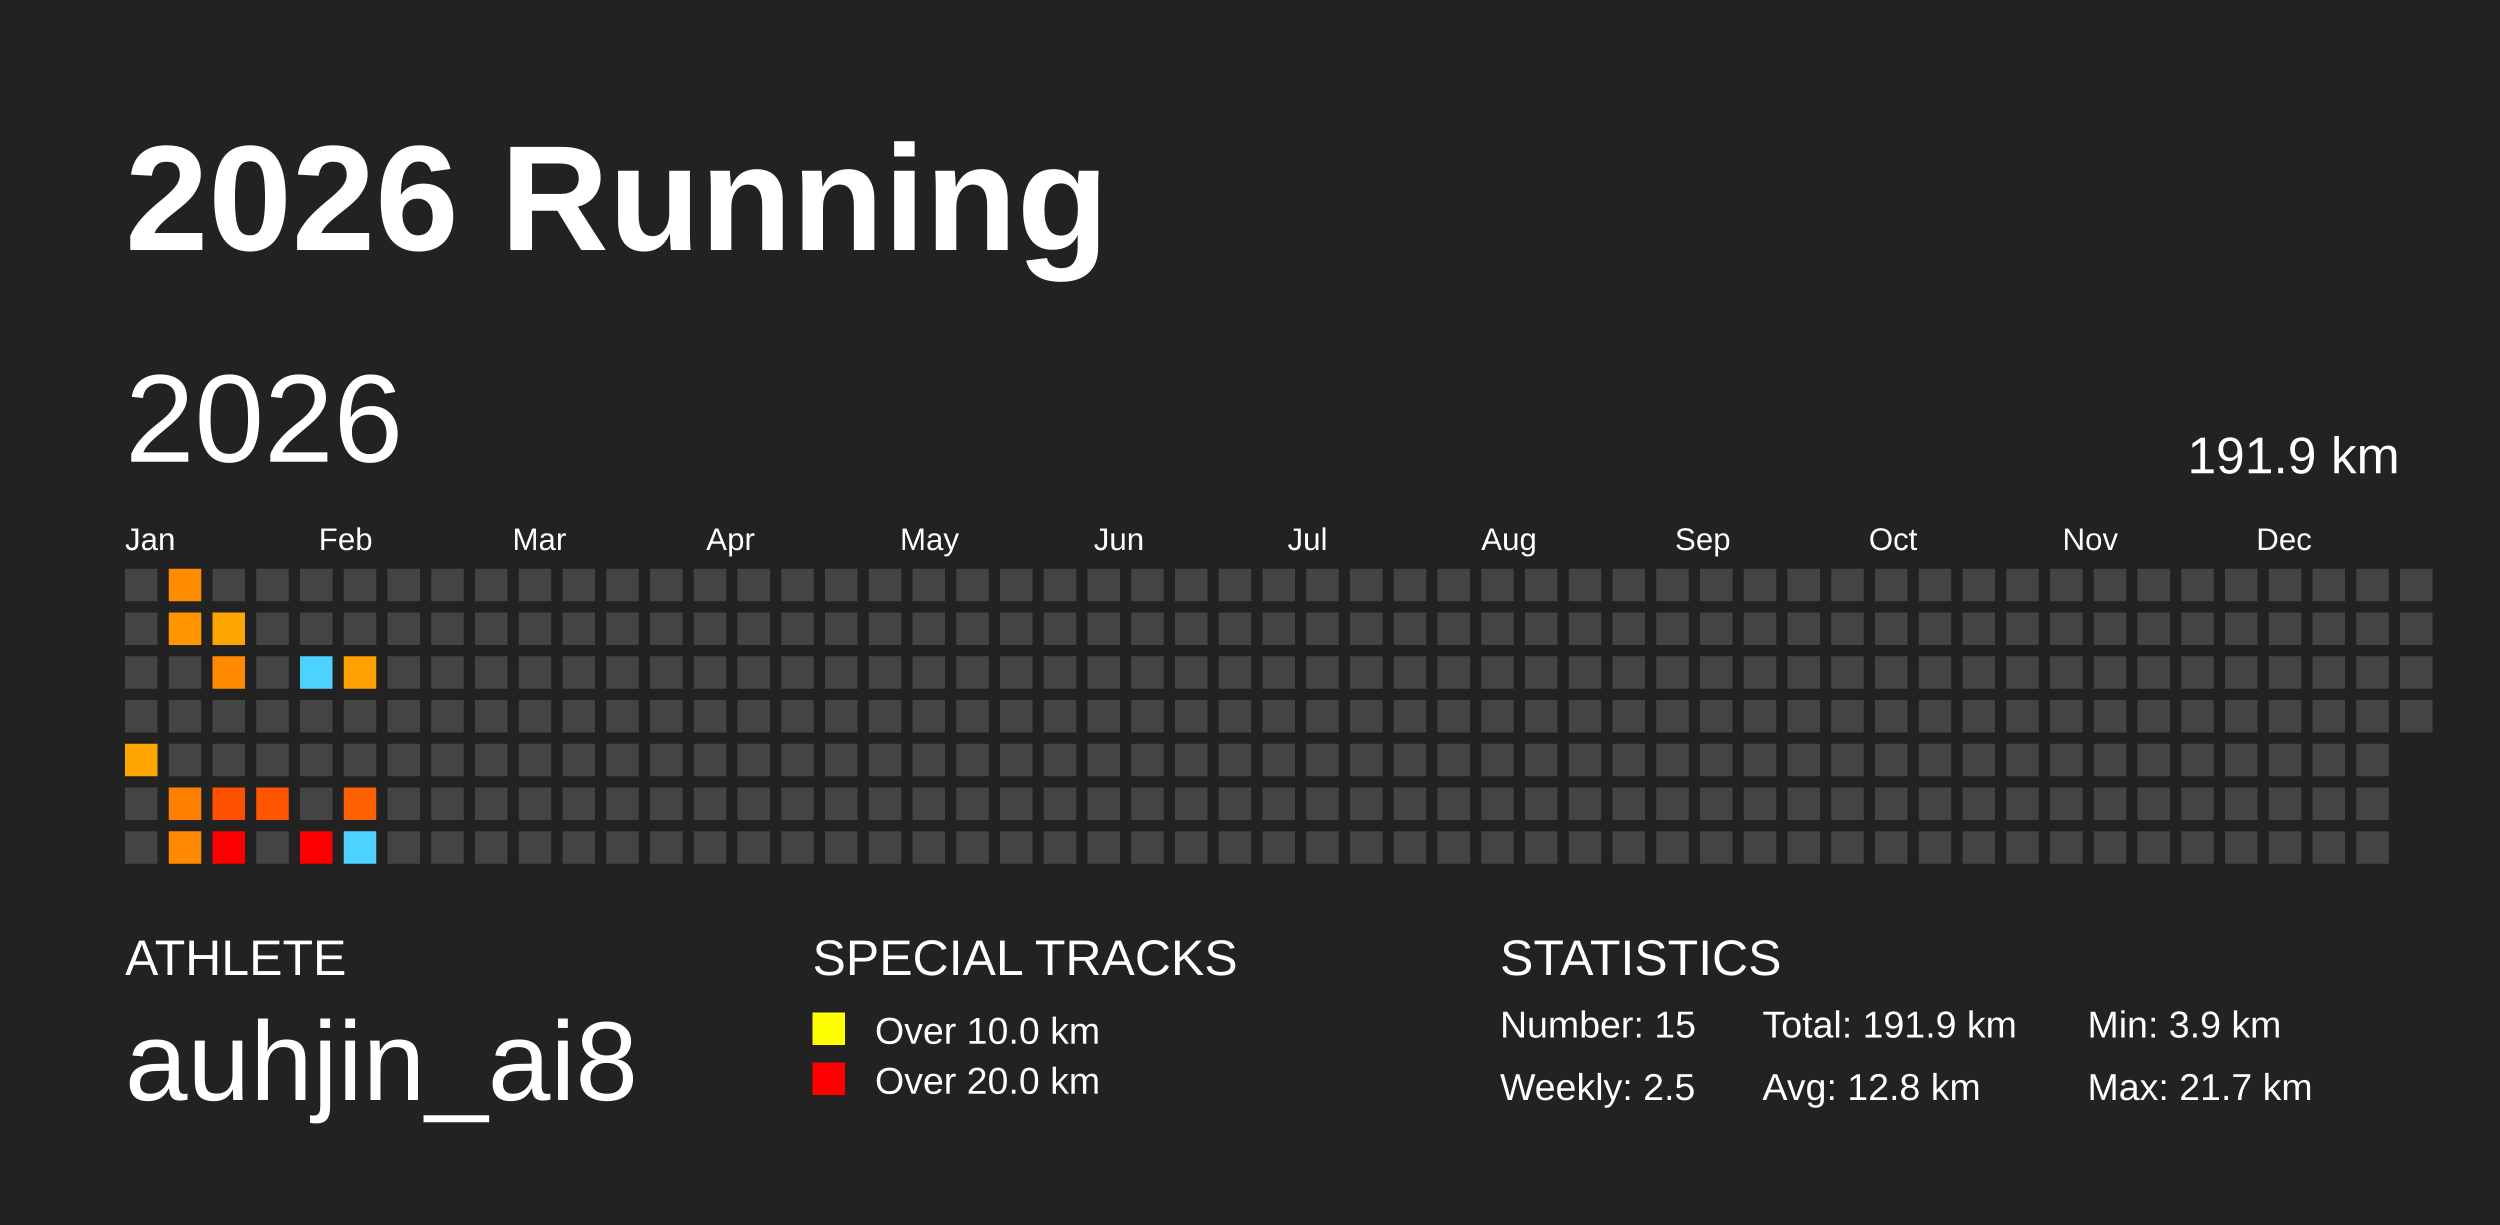
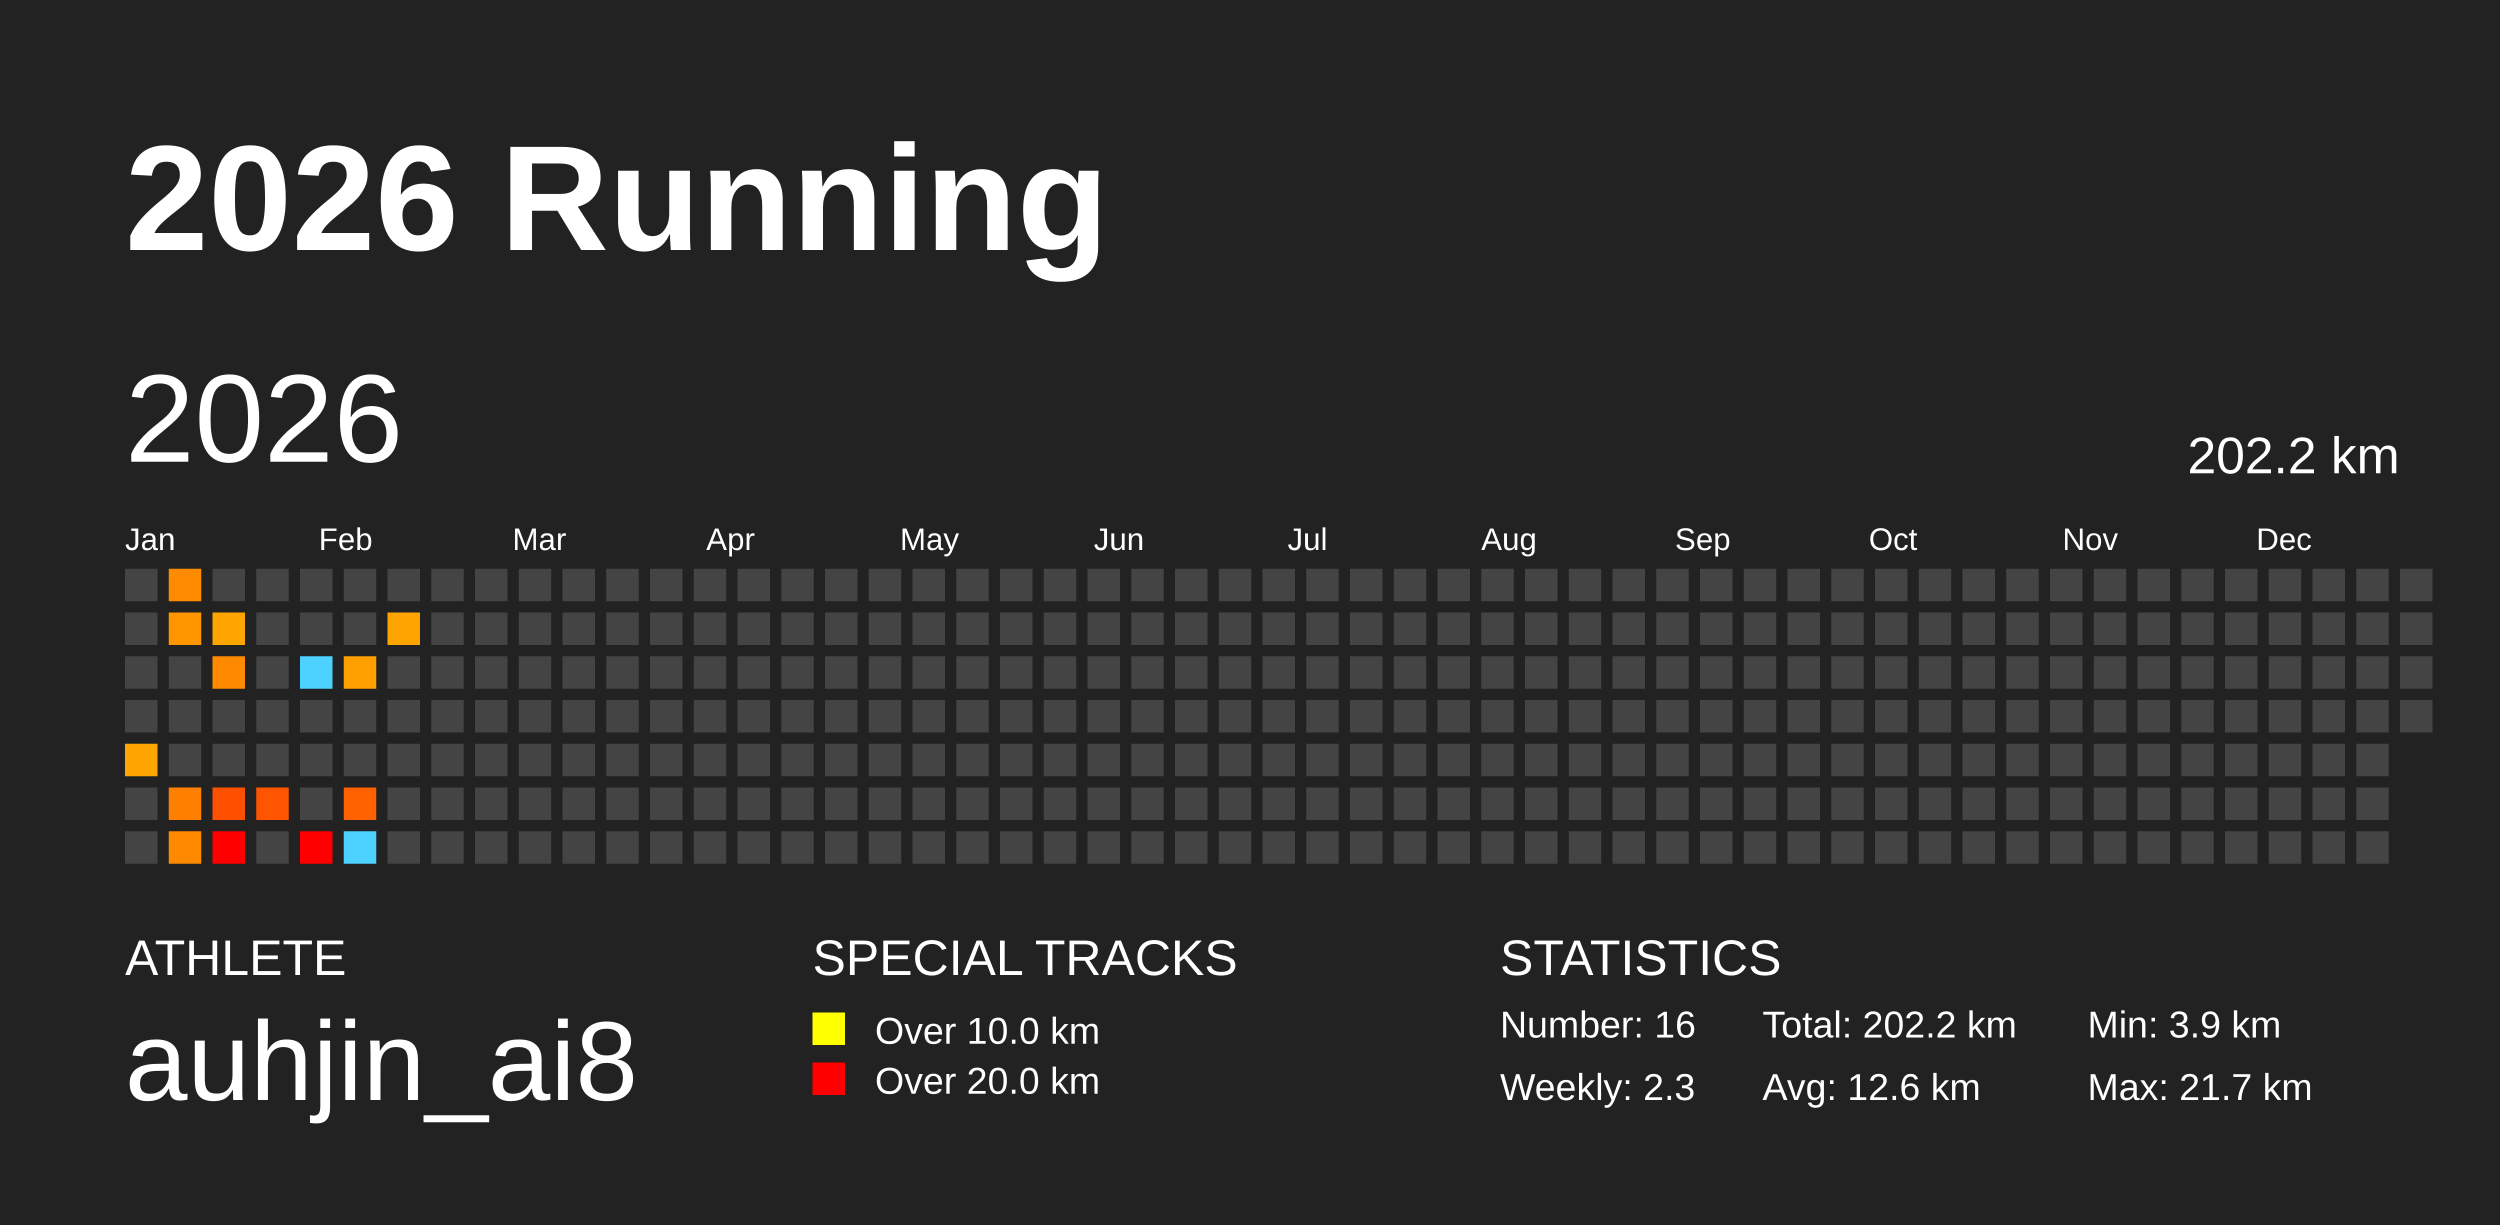
<svg xmlns="http://www.w3.org/2000/svg" baseProfile="full" height="98mm" version="1.1" viewBox="0,0,200,98" width="200mm">
  <defs />
  <rect fill="#222222" height="98" width="200" x="0" y="0" />
  <text fill="#FFFFFF" style="font-size:12px; font-family:Arial; font-weight:bold;" x="10" y="20">2026 Running</text>
  <text fill="#FFFFFF" style="font-size:4px; font-family:Arial" x="10" y="78">ATHLETE</text>
  <text fill="#FFFFFF" style="font-size:9px; font-family:Arial" x="10" y="88">auhjin_ai8</text>
  <text fill="#FFFFFF" style="font-size:4px; font-family:Arial" x="65" y="78">SPECIAL TRACKS</text>
  <rect fill="yellow" height="2.6" width="2.6" x="65" y="81" />
  <text fill="#FFFFFF" style="font-size:3px; font-family:Arial" x="70" y="83.5">Over 10.0 km</text>
  <rect fill="red" height="2.6" width="2.6" x="65" y="85" />
  <text fill="#FFFFFF" style="font-size:3px; font-family:Arial" x="70" y="87.5">Over 20.0 km</text>
  <text fill="#FFFFFF" style="font-size:4px; font-family:Arial" x="120" y="78">STATISTICS</text>
-   <text fill="#FFFFFF" style="font-size:3px; font-family:Arial" x="120" y="83">Number: 15</text>
-   <text fill="#FFFFFF" style="font-size:3px; font-family:Arial" x="120" y="88">Weekly: 2.5</text>
-   <text fill="#FFFFFF" style="font-size:3px; font-family:Arial" x="141" y="83">Total: 191.9 km</text>
-   <text fill="#FFFFFF" style="font-size:3px; font-family:Arial" x="141" y="88">Avg: 12.8 km</text>
+   <text fill="#FFFFFF" style="font-size:3px; font-family:Arial" x="120" y="83">Number: 16</text>
+   <text fill="#FFFFFF" style="font-size:3px; font-family:Arial" x="120" y="88">Weekly: 2.3</text>
+   <text fill="#FFFFFF" style="font-size:3px; font-family:Arial" x="141" y="83">Total: 202.2 km</text>
+   <text fill="#FFFFFF" style="font-size:3px; font-family:Arial" x="141" y="88">Avg: 12.6 km</text>
  <text fill="#FFFFFF" style="font-size:3px; font-family:Arial" x="167" y="83">Min: 3.9 km</text>
  <text fill="#FFFFFF" style="font-size:3px; font-family:Arial" x="167" y="88">Max: 21.7 km</text>
  <text dominant-baseline="hanging" fill="#FFFFFF" style="font-size:10.0px; font-family:Arial;" x="10" y="30">2026</text>
-   <text dominant-baseline="hanging" fill="#FFFFFF" style="font-size:4.125px; font-family:Arial;" x="175" y="35">191.9 km</text>
+   <text dominant-baseline="hanging" fill="#FFFFFF" style="font-size:4.125px; font-family:Arial;" x="175" y="35">202.2 km</text>
  <text fill="#FFFFFF" style="font-size:2.5px; font-family:Arial" x="10.0" y="44">Jan</text>
  <text fill="#FFFFFF" style="font-size:2.5px; font-family:Arial" x="25.5" y="44">Feb</text>
  <text fill="#FFFFFF" style="font-size:2.5px; font-family:Arial" x="41.0" y="44">Mar</text>
  <text fill="#FFFFFF" style="font-size:2.5px; font-family:Arial" x="56.5" y="44">Apr</text>
  <text fill="#FFFFFF" style="font-size:2.5px; font-family:Arial" x="72.0" y="44">May</text>
  <text fill="#FFFFFF" style="font-size:2.5px; font-family:Arial" x="87.5" y="44">Jun</text>
  <text fill="#FFFFFF" style="font-size:2.5px; font-family:Arial" x="103.0" y="44">Jul</text>
  <text fill="#FFFFFF" style="font-size:2.5px; font-family:Arial" x="118.5" y="44">Aug</text>
  <text fill="#FFFFFF" style="font-size:2.5px; font-family:Arial" x="134.0" y="44">Sep</text>
  <text fill="#FFFFFF" style="font-size:2.5px; font-family:Arial" x="149.5" y="44">Oct</text>
  <text fill="#FFFFFF" style="font-size:2.5px; font-family:Arial" x="165.0" y="44">Nov</text>
  <text fill="#FFFFFF" style="font-size:2.5px; font-family:Arial" x="180.5" y="44">Dec</text>
  <rect fill="#444444" height="2.6" width="2.6" x="10.0" y="45.5" />
  <rect fill="#444444" height="2.6" width="2.6" x="10.0" y="49.0" />
  <rect fill="#444444" height="2.6" width="2.6" x="10.0" y="52.5" />
  <rect fill="#444444" height="2.6" width="2.6" x="10.0" y="56.0" />
  <rect fill="#ffa600" height="2.6" width="2.6" x="10.0" y="59.5" />
  <rect fill="#444444" height="2.6" width="2.6" x="10.0" y="63.0" />
  <rect fill="#444444" height="2.6" width="2.6" x="10.0" y="66.5" />
  <rect fill="#ff8b00" height="2.6" width="2.6" x="13.5" y="45.5" />
  <rect fill="#ff9600" height="2.6" width="2.6" x="13.5" y="49.0" />
  <rect fill="#444444" height="2.6" width="2.6" x="13.5" y="52.5" />
  <rect fill="#444444" height="2.6" width="2.6" x="13.5" y="56.0" />
  <rect fill="#444444" height="2.6" width="2.6" x="13.5" y="59.5" />
  <rect fill="#ff8000" height="2.6" width="2.6" x="13.5" y="63.0" />
  <rect fill="#ff8900" height="2.6" width="2.6" x="13.5" y="66.5" />
  <rect fill="#444444" height="2.6" width="2.6" x="17.0" y="45.5" />
  <rect fill="#ffa500" height="2.6" width="2.6" x="17.0" y="49.0" />
  <rect fill="#ff8a00" height="2.6" width="2.6" x="17.0" y="52.5" />
  <rect fill="#444444" height="2.6" width="2.6" x="17.0" y="56.0" />
  <rect fill="#444444" height="2.6" width="2.6" x="17.0" y="59.5" />
  <rect fill="#ff5000" height="2.6" width="2.6" x="17.0" y="63.0" />
  <rect fill="red" height="2.6" width="2.6" x="17.0" y="66.5" />
  <rect fill="#444444" height="2.6" width="2.6" x="20.5" y="45.5" />
  <rect fill="#444444" height="2.6" width="2.6" x="20.5" y="49.0" />
  <rect fill="#444444" height="2.6" width="2.6" x="20.5" y="52.5" />
  <rect fill="#444444" height="2.6" width="2.6" x="20.5" y="56.0" />
  <rect fill="#444444" height="2.6" width="2.6" x="20.5" y="59.5" />
  <rect fill="#ff5500" height="2.6" width="2.6" x="20.5" y="63.0" />
  <rect fill="#444444" height="2.6" width="2.6" x="20.5" y="66.5" />
  <rect fill="#444444" height="2.6" width="2.6" x="24.0" y="45.5" />
  <rect fill="#444444" height="2.6" width="2.6" x="24.0" y="49.0" />
  <rect fill="#4dd2ff" height="2.6" width="2.6" x="24.0" y="52.5" />
  <rect fill="#444444" height="2.6" width="2.6" x="24.0" y="56.0" />
  <rect fill="#444444" height="2.6" width="2.6" x="24.0" y="59.5" />
  <rect fill="#444444" height="2.6" width="2.6" x="24.0" y="63.0" />
  <rect fill="red" height="2.6" width="2.6" x="24.0" y="66.5" />
  <rect fill="#444444" height="2.6" width="2.6" x="27.5" y="45.5" />
  <rect fill="#444444" height="2.6" width="2.6" x="27.5" y="49.0" />
  <rect fill="#ffa000" height="2.6" width="2.6" x="27.5" y="52.5" />
  <rect fill="#444444" height="2.6" width="2.6" x="27.5" y="56.0" />
  <rect fill="#444444" height="2.6" width="2.6" x="27.5" y="59.5" />
  <rect fill="#ff6000" height="2.6" width="2.6" x="27.5" y="63.0" />
  <rect fill="#4dd2ff" height="2.6" width="2.6" x="27.5" y="66.5" />
  <rect fill="#444444" height="2.6" width="2.6" x="31.0" y="45.5" />
-   <rect fill="#444444" height="2.6" width="2.6" x="31.0" y="49.0" />
+   <rect fill="#ffa400" height="2.6" width="2.6" x="31.0" y="49.0" />
  <rect fill="#444444" height="2.6" width="2.6" x="31.0" y="52.5" />
  <rect fill="#444444" height="2.6" width="2.6" x="31.0" y="56.0" />
  <rect fill="#444444" height="2.6" width="2.6" x="31.0" y="59.5" />
  <rect fill="#444444" height="2.6" width="2.6" x="31.0" y="63.0" />
  <rect fill="#444444" height="2.6" width="2.6" x="31.0" y="66.5" />
  <rect fill="#444444" height="2.6" width="2.6" x="34.5" y="45.5" />
  <rect fill="#444444" height="2.6" width="2.6" x="34.5" y="49.0" />
  <rect fill="#444444" height="2.6" width="2.6" x="34.5" y="52.5" />
  <rect fill="#444444" height="2.6" width="2.6" x="34.5" y="56.0" />
  <rect fill="#444444" height="2.6" width="2.6" x="34.5" y="59.5" />
  <rect fill="#444444" height="2.6" width="2.6" x="34.5" y="63.0" />
  <rect fill="#444444" height="2.6" width="2.6" x="34.5" y="66.5" />
  <rect fill="#444444" height="2.6" width="2.6" x="38.0" y="45.5" />
  <rect fill="#444444" height="2.6" width="2.6" x="38.0" y="49.0" />
  <rect fill="#444444" height="2.6" width="2.6" x="38.0" y="52.5" />
  <rect fill="#444444" height="2.6" width="2.6" x="38.0" y="56.0" />
  <rect fill="#444444" height="2.6" width="2.6" x="38.0" y="59.5" />
  <rect fill="#444444" height="2.6" width="2.6" x="38.0" y="63.0" />
  <rect fill="#444444" height="2.6" width="2.6" x="38.0" y="66.5" />
  <rect fill="#444444" height="2.6" width="2.6" x="41.5" y="45.5" />
  <rect fill="#444444" height="2.6" width="2.6" x="41.5" y="49.0" />
  <rect fill="#444444" height="2.6" width="2.6" x="41.5" y="52.5" />
  <rect fill="#444444" height="2.6" width="2.6" x="41.5" y="56.0" />
  <rect fill="#444444" height="2.6" width="2.6" x="41.5" y="59.5" />
  <rect fill="#444444" height="2.6" width="2.6" x="41.5" y="63.0" />
  <rect fill="#444444" height="2.6" width="2.6" x="41.5" y="66.5" />
  <rect fill="#444444" height="2.6" width="2.6" x="45.0" y="45.5" />
  <rect fill="#444444" height="2.6" width="2.6" x="45.0" y="49.0" />
  <rect fill="#444444" height="2.6" width="2.6" x="45.0" y="52.5" />
  <rect fill="#444444" height="2.6" width="2.6" x="45.0" y="56.0" />
  <rect fill="#444444" height="2.6" width="2.6" x="45.0" y="59.5" />
  <rect fill="#444444" height="2.6" width="2.6" x="45.0" y="63.0" />
  <rect fill="#444444" height="2.6" width="2.6" x="45.0" y="66.5" />
  <rect fill="#444444" height="2.6" width="2.6" x="48.5" y="45.5" />
  <rect fill="#444444" height="2.6" width="2.6" x="48.5" y="49.0" />
  <rect fill="#444444" height="2.6" width="2.6" x="48.5" y="52.5" />
  <rect fill="#444444" height="2.6" width="2.6" x="48.5" y="56.0" />
  <rect fill="#444444" height="2.6" width="2.6" x="48.5" y="59.5" />
  <rect fill="#444444" height="2.6" width="2.6" x="48.5" y="63.0" />
  <rect fill="#444444" height="2.6" width="2.6" x="48.5" y="66.5" />
  <rect fill="#444444" height="2.6" width="2.6" x="52.0" y="45.5" />
  <rect fill="#444444" height="2.6" width="2.6" x="52.0" y="49.0" />
  <rect fill="#444444" height="2.6" width="2.6" x="52.0" y="52.5" />
  <rect fill="#444444" height="2.6" width="2.6" x="52.0" y="56.0" />
  <rect fill="#444444" height="2.6" width="2.6" x="52.0" y="59.5" />
  <rect fill="#444444" height="2.6" width="2.6" x="52.0" y="63.0" />
  <rect fill="#444444" height="2.6" width="2.6" x="52.0" y="66.5" />
  <rect fill="#444444" height="2.6" width="2.6" x="55.5" y="45.5" />
  <rect fill="#444444" height="2.6" width="2.6" x="55.5" y="49.0" />
  <rect fill="#444444" height="2.6" width="2.6" x="55.5" y="52.5" />
  <rect fill="#444444" height="2.6" width="2.6" x="55.5" y="56.0" />
  <rect fill="#444444" height="2.6" width="2.6" x="55.5" y="59.5" />
  <rect fill="#444444" height="2.6" width="2.6" x="55.5" y="63.0" />
  <rect fill="#444444" height="2.6" width="2.6" x="55.5" y="66.5" />
  <rect fill="#444444" height="2.6" width="2.6" x="59.0" y="45.5" />
  <rect fill="#444444" height="2.6" width="2.6" x="59.0" y="49.0" />
  <rect fill="#444444" height="2.6" width="2.6" x="59.0" y="52.5" />
  <rect fill="#444444" height="2.6" width="2.6" x="59.0" y="56.0" />
  <rect fill="#444444" height="2.6" width="2.6" x="59.0" y="59.5" />
  <rect fill="#444444" height="2.6" width="2.6" x="59.0" y="63.0" />
  <rect fill="#444444" height="2.6" width="2.6" x="59.0" y="66.5" />
  <rect fill="#444444" height="2.6" width="2.6" x="62.5" y="45.5" />
  <rect fill="#444444" height="2.6" width="2.6" x="62.5" y="49.0" />
  <rect fill="#444444" height="2.6" width="2.6" x="62.5" y="52.5" />
  <rect fill="#444444" height="2.6" width="2.6" x="62.5" y="56.0" />
  <rect fill="#444444" height="2.6" width="2.6" x="62.5" y="59.5" />
  <rect fill="#444444" height="2.6" width="2.6" x="62.5" y="63.0" />
  <rect fill="#444444" height="2.6" width="2.6" x="62.5" y="66.5" />
  <rect fill="#444444" height="2.6" width="2.6" x="66.0" y="45.5" />
  <rect fill="#444444" height="2.6" width="2.6" x="66.0" y="49.0" />
  <rect fill="#444444" height="2.6" width="2.6" x="66.0" y="52.5" />
  <rect fill="#444444" height="2.6" width="2.6" x="66.0" y="56.0" />
  <rect fill="#444444" height="2.6" width="2.6" x="66.0" y="59.5" />
  <rect fill="#444444" height="2.6" width="2.6" x="66.0" y="63.0" />
  <rect fill="#444444" height="2.6" width="2.6" x="66.0" y="66.5" />
  <rect fill="#444444" height="2.6" width="2.6" x="69.5" y="45.5" />
  <rect fill="#444444" height="2.6" width="2.6" x="69.5" y="49.0" />
  <rect fill="#444444" height="2.6" width="2.6" x="69.5" y="52.5" />
  <rect fill="#444444" height="2.6" width="2.6" x="69.5" y="56.0" />
  <rect fill="#444444" height="2.6" width="2.6" x="69.5" y="59.5" />
  <rect fill="#444444" height="2.6" width="2.6" x="69.5" y="63.0" />
  <rect fill="#444444" height="2.6" width="2.6" x="69.5" y="66.5" />
  <rect fill="#444444" height="2.6" width="2.6" x="73.0" y="45.5" />
  <rect fill="#444444" height="2.6" width="2.6" x="73.0" y="49.0" />
  <rect fill="#444444" height="2.6" width="2.6" x="73.0" y="52.5" />
  <rect fill="#444444" height="2.6" width="2.6" x="73.0" y="56.0" />
  <rect fill="#444444" height="2.6" width="2.6" x="73.0" y="59.5" />
  <rect fill="#444444" height="2.6" width="2.6" x="73.0" y="63.0" />
  <rect fill="#444444" height="2.6" width="2.6" x="73.0" y="66.5" />
  <rect fill="#444444" height="2.6" width="2.6" x="76.5" y="45.5" />
  <rect fill="#444444" height="2.6" width="2.6" x="76.5" y="49.0" />
  <rect fill="#444444" height="2.6" width="2.6" x="76.5" y="52.5" />
  <rect fill="#444444" height="2.6" width="2.6" x="76.5" y="56.0" />
  <rect fill="#444444" height="2.6" width="2.6" x="76.5" y="59.5" />
  <rect fill="#444444" height="2.6" width="2.6" x="76.5" y="63.0" />
  <rect fill="#444444" height="2.6" width="2.6" x="76.5" y="66.5" />
  <rect fill="#444444" height="2.6" width="2.6" x="80.0" y="45.5" />
  <rect fill="#444444" height="2.6" width="2.6" x="80.0" y="49.0" />
  <rect fill="#444444" height="2.6" width="2.6" x="80.0" y="52.5" />
  <rect fill="#444444" height="2.6" width="2.6" x="80.0" y="56.0" />
  <rect fill="#444444" height="2.6" width="2.6" x="80.0" y="59.5" />
  <rect fill="#444444" height="2.6" width="2.6" x="80.0" y="63.0" />
  <rect fill="#444444" height="2.6" width="2.6" x="80.0" y="66.5" />
  <rect fill="#444444" height="2.6" width="2.6" x="83.5" y="45.5" />
  <rect fill="#444444" height="2.6" width="2.6" x="83.5" y="49.0" />
  <rect fill="#444444" height="2.6" width="2.6" x="83.5" y="52.5" />
  <rect fill="#444444" height="2.6" width="2.6" x="83.5" y="56.0" />
  <rect fill="#444444" height="2.6" width="2.6" x="83.5" y="59.5" />
  <rect fill="#444444" height="2.6" width="2.6" x="83.5" y="63.0" />
  <rect fill="#444444" height="2.6" width="2.6" x="83.5" y="66.5" />
  <rect fill="#444444" height="2.6" width="2.6" x="87.0" y="45.5" />
  <rect fill="#444444" height="2.6" width="2.6" x="87.0" y="49.0" />
  <rect fill="#444444" height="2.6" width="2.6" x="87.0" y="52.5" />
  <rect fill="#444444" height="2.6" width="2.6" x="87.0" y="56.0" />
  <rect fill="#444444" height="2.6" width="2.6" x="87.0" y="59.5" />
  <rect fill="#444444" height="2.6" width="2.6" x="87.0" y="63.0" />
  <rect fill="#444444" height="2.6" width="2.6" x="87.0" y="66.5" />
  <rect fill="#444444" height="2.6" width="2.6" x="90.5" y="45.5" />
  <rect fill="#444444" height="2.6" width="2.6" x="90.5" y="49.0" />
  <rect fill="#444444" height="2.6" width="2.6" x="90.5" y="52.5" />
  <rect fill="#444444" height="2.6" width="2.6" x="90.5" y="56.0" />
  <rect fill="#444444" height="2.6" width="2.6" x="90.5" y="59.5" />
  <rect fill="#444444" height="2.6" width="2.6" x="90.5" y="63.0" />
  <rect fill="#444444" height="2.6" width="2.6" x="90.5" y="66.5" />
  <rect fill="#444444" height="2.6" width="2.6" x="94.0" y="45.5" />
  <rect fill="#444444" height="2.6" width="2.6" x="94.0" y="49.0" />
  <rect fill="#444444" height="2.6" width="2.6" x="94.0" y="52.5" />
  <rect fill="#444444" height="2.6" width="2.6" x="94.0" y="56.0" />
  <rect fill="#444444" height="2.6" width="2.6" x="94.0" y="59.5" />
  <rect fill="#444444" height="2.6" width="2.6" x="94.0" y="63.0" />
  <rect fill="#444444" height="2.6" width="2.6" x="94.0" y="66.5" />
  <rect fill="#444444" height="2.6" width="2.6" x="97.5" y="45.5" />
  <rect fill="#444444" height="2.6" width="2.6" x="97.5" y="49.0" />
  <rect fill="#444444" height="2.6" width="2.6" x="97.5" y="52.5" />
  <rect fill="#444444" height="2.6" width="2.6" x="97.5" y="56.0" />
  <rect fill="#444444" height="2.6" width="2.6" x="97.5" y="59.5" />
  <rect fill="#444444" height="2.6" width="2.6" x="97.5" y="63.0" />
  <rect fill="#444444" height="2.6" width="2.6" x="97.5" y="66.5" />
  <rect fill="#444444" height="2.6" width="2.6" x="101.0" y="45.5" />
  <rect fill="#444444" height="2.6" width="2.6" x="101.0" y="49.0" />
  <rect fill="#444444" height="2.6" width="2.6" x="101.0" y="52.5" />
  <rect fill="#444444" height="2.6" width="2.6" x="101.0" y="56.0" />
  <rect fill="#444444" height="2.6" width="2.6" x="101.0" y="59.5" />
  <rect fill="#444444" height="2.6" width="2.6" x="101.0" y="63.0" />
  <rect fill="#444444" height="2.6" width="2.6" x="101.0" y="66.5" />
  <rect fill="#444444" height="2.6" width="2.6" x="104.5" y="45.5" />
  <rect fill="#444444" height="2.6" width="2.6" x="104.5" y="49.0" />
  <rect fill="#444444" height="2.6" width="2.6" x="104.5" y="52.5" />
  <rect fill="#444444" height="2.6" width="2.6" x="104.5" y="56.0" />
  <rect fill="#444444" height="2.6" width="2.6" x="104.5" y="59.5" />
  <rect fill="#444444" height="2.6" width="2.6" x="104.5" y="63.0" />
  <rect fill="#444444" height="2.6" width="2.6" x="104.5" y="66.5" />
  <rect fill="#444444" height="2.6" width="2.6" x="108.0" y="45.5" />
  <rect fill="#444444" height="2.6" width="2.6" x="108.0" y="49.0" />
  <rect fill="#444444" height="2.6" width="2.6" x="108.0" y="52.5" />
  <rect fill="#444444" height="2.6" width="2.6" x="108.0" y="56.0" />
  <rect fill="#444444" height="2.6" width="2.6" x="108.0" y="59.5" />
  <rect fill="#444444" height="2.6" width="2.6" x="108.0" y="63.0" />
  <rect fill="#444444" height="2.6" width="2.6" x="108.0" y="66.5" />
  <rect fill="#444444" height="2.6" width="2.6" x="111.5" y="45.5" />
  <rect fill="#444444" height="2.6" width="2.6" x="111.5" y="49.0" />
  <rect fill="#444444" height="2.6" width="2.6" x="111.5" y="52.5" />
  <rect fill="#444444" height="2.6" width="2.6" x="111.5" y="56.0" />
  <rect fill="#444444" height="2.6" width="2.6" x="111.5" y="59.5" />
  <rect fill="#444444" height="2.6" width="2.6" x="111.5" y="63.0" />
  <rect fill="#444444" height="2.6" width="2.6" x="111.5" y="66.5" />
  <rect fill="#444444" height="2.6" width="2.6" x="115.0" y="45.5" />
  <rect fill="#444444" height="2.6" width="2.6" x="115.0" y="49.0" />
  <rect fill="#444444" height="2.6" width="2.6" x="115.0" y="52.5" />
  <rect fill="#444444" height="2.6" width="2.6" x="115.0" y="56.0" />
  <rect fill="#444444" height="2.6" width="2.6" x="115.0" y="59.5" />
  <rect fill="#444444" height="2.6" width="2.6" x="115.0" y="63.0" />
  <rect fill="#444444" height="2.6" width="2.6" x="115.0" y="66.5" />
  <rect fill="#444444" height="2.6" width="2.6" x="118.5" y="45.5" />
  <rect fill="#444444" height="2.6" width="2.6" x="118.5" y="49.0" />
  <rect fill="#444444" height="2.6" width="2.6" x="118.5" y="52.5" />
  <rect fill="#444444" height="2.6" width="2.6" x="118.5" y="56.0" />
  <rect fill="#444444" height="2.6" width="2.6" x="118.5" y="59.5" />
  <rect fill="#444444" height="2.6" width="2.6" x="118.5" y="63.0" />
  <rect fill="#444444" height="2.6" width="2.6" x="118.5" y="66.5" />
  <rect fill="#444444" height="2.6" width="2.6" x="122.0" y="45.5" />
  <rect fill="#444444" height="2.6" width="2.6" x="122.0" y="49.0" />
  <rect fill="#444444" height="2.6" width="2.6" x="122.0" y="52.5" />
  <rect fill="#444444" height="2.6" width="2.6" x="122.0" y="56.0" />
  <rect fill="#444444" height="2.6" width="2.6" x="122.0" y="59.5" />
  <rect fill="#444444" height="2.6" width="2.6" x="122.0" y="63.0" />
  <rect fill="#444444" height="2.6" width="2.6" x="122.0" y="66.5" />
  <rect fill="#444444" height="2.6" width="2.6" x="125.5" y="45.5" />
  <rect fill="#444444" height="2.6" width="2.6" x="125.5" y="49.0" />
  <rect fill="#444444" height="2.6" width="2.6" x="125.5" y="52.5" />
  <rect fill="#444444" height="2.6" width="2.6" x="125.5" y="56.0" />
  <rect fill="#444444" height="2.6" width="2.6" x="125.5" y="59.5" />
  <rect fill="#444444" height="2.6" width="2.6" x="125.5" y="63.0" />
  <rect fill="#444444" height="2.6" width="2.6" x="125.5" y="66.5" />
  <rect fill="#444444" height="2.6" width="2.6" x="129.0" y="45.5" />
  <rect fill="#444444" height="2.6" width="2.6" x="129.0" y="49.0" />
  <rect fill="#444444" height="2.6" width="2.6" x="129.0" y="52.5" />
  <rect fill="#444444" height="2.6" width="2.6" x="129.0" y="56.0" />
  <rect fill="#444444" height="2.6" width="2.6" x="129.0" y="59.5" />
  <rect fill="#444444" height="2.6" width="2.6" x="129.0" y="63.0" />
  <rect fill="#444444" height="2.6" width="2.6" x="129.0" y="66.5" />
  <rect fill="#444444" height="2.6" width="2.6" x="132.5" y="45.5" />
  <rect fill="#444444" height="2.6" width="2.6" x="132.5" y="49.0" />
  <rect fill="#444444" height="2.6" width="2.6" x="132.5" y="52.5" />
  <rect fill="#444444" height="2.6" width="2.6" x="132.5" y="56.0" />
  <rect fill="#444444" height="2.6" width="2.6" x="132.5" y="59.5" />
  <rect fill="#444444" height="2.6" width="2.6" x="132.5" y="63.0" />
  <rect fill="#444444" height="2.6" width="2.6" x="132.5" y="66.5" />
  <rect fill="#444444" height="2.6" width="2.6" x="136.0" y="45.5" />
  <rect fill="#444444" height="2.6" width="2.6" x="136.0" y="49.0" />
  <rect fill="#444444" height="2.6" width="2.6" x="136.0" y="52.5" />
  <rect fill="#444444" height="2.6" width="2.6" x="136.0" y="56.0" />
  <rect fill="#444444" height="2.6" width="2.6" x="136.0" y="59.5" />
  <rect fill="#444444" height="2.6" width="2.6" x="136.0" y="63.0" />
  <rect fill="#444444" height="2.6" width="2.6" x="136.0" y="66.5" />
  <rect fill="#444444" height="2.6" width="2.6" x="139.5" y="45.5" />
  <rect fill="#444444" height="2.6" width="2.6" x="139.5" y="49.0" />
  <rect fill="#444444" height="2.6" width="2.6" x="139.5" y="52.5" />
  <rect fill="#444444" height="2.6" width="2.6" x="139.5" y="56.0" />
  <rect fill="#444444" height="2.6" width="2.6" x="139.5" y="59.5" />
  <rect fill="#444444" height="2.6" width="2.6" x="139.5" y="63.0" />
  <rect fill="#444444" height="2.6" width="2.6" x="139.5" y="66.5" />
  <rect fill="#444444" height="2.6" width="2.6" x="143.0" y="45.5" />
  <rect fill="#444444" height="2.6" width="2.6" x="143.0" y="49.0" />
  <rect fill="#444444" height="2.6" width="2.6" x="143.0" y="52.5" />
  <rect fill="#444444" height="2.6" width="2.6" x="143.0" y="56.0" />
  <rect fill="#444444" height="2.6" width="2.6" x="143.0" y="59.5" />
  <rect fill="#444444" height="2.6" width="2.6" x="143.0" y="63.0" />
  <rect fill="#444444" height="2.6" width="2.6" x="143.0" y="66.5" />
  <rect fill="#444444" height="2.6" width="2.6" x="146.5" y="45.5" />
  <rect fill="#444444" height="2.6" width="2.6" x="146.5" y="49.0" />
  <rect fill="#444444" height="2.6" width="2.6" x="146.5" y="52.5" />
  <rect fill="#444444" height="2.6" width="2.6" x="146.5" y="56.0" />
  <rect fill="#444444" height="2.6" width="2.6" x="146.5" y="59.5" />
  <rect fill="#444444" height="2.6" width="2.6" x="146.5" y="63.0" />
  <rect fill="#444444" height="2.6" width="2.6" x="146.5" y="66.5" />
  <rect fill="#444444" height="2.6" width="2.6" x="150.0" y="45.5" />
  <rect fill="#444444" height="2.6" width="2.6" x="150.0" y="49.0" />
  <rect fill="#444444" height="2.6" width="2.6" x="150.0" y="52.5" />
  <rect fill="#444444" height="2.6" width="2.6" x="150.0" y="56.0" />
  <rect fill="#444444" height="2.6" width="2.6" x="150.0" y="59.5" />
  <rect fill="#444444" height="2.6" width="2.6" x="150.0" y="63.0" />
  <rect fill="#444444" height="2.6" width="2.6" x="150.0" y="66.5" />
  <rect fill="#444444" height="2.6" width="2.6" x="153.5" y="45.5" />
  <rect fill="#444444" height="2.6" width="2.6" x="153.5" y="49.0" />
  <rect fill="#444444" height="2.6" width="2.6" x="153.5" y="52.5" />
  <rect fill="#444444" height="2.6" width="2.6" x="153.5" y="56.0" />
  <rect fill="#444444" height="2.6" width="2.6" x="153.5" y="59.5" />
  <rect fill="#444444" height="2.6" width="2.6" x="153.5" y="63.0" />
  <rect fill="#444444" height="2.6" width="2.6" x="153.5" y="66.5" />
  <rect fill="#444444" height="2.6" width="2.6" x="157.0" y="45.5" />
  <rect fill="#444444" height="2.6" width="2.6" x="157.0" y="49.0" />
  <rect fill="#444444" height="2.6" width="2.6" x="157.0" y="52.5" />
  <rect fill="#444444" height="2.6" width="2.6" x="157.0" y="56.0" />
  <rect fill="#444444" height="2.6" width="2.6" x="157.0" y="59.5" />
  <rect fill="#444444" height="2.6" width="2.6" x="157.0" y="63.0" />
  <rect fill="#444444" height="2.6" width="2.6" x="157.0" y="66.5" />
  <rect fill="#444444" height="2.6" width="2.6" x="160.5" y="45.5" />
  <rect fill="#444444" height="2.6" width="2.6" x="160.5" y="49.0" />
  <rect fill="#444444" height="2.6" width="2.6" x="160.5" y="52.5" />
  <rect fill="#444444" height="2.6" width="2.6" x="160.5" y="56.0" />
  <rect fill="#444444" height="2.6" width="2.6" x="160.5" y="59.5" />
  <rect fill="#444444" height="2.6" width="2.6" x="160.5" y="63.0" />
  <rect fill="#444444" height="2.6" width="2.6" x="160.5" y="66.5" />
  <rect fill="#444444" height="2.6" width="2.6" x="164.0" y="45.5" />
  <rect fill="#444444" height="2.6" width="2.6" x="164.0" y="49.0" />
  <rect fill="#444444" height="2.6" width="2.6" x="164.0" y="52.5" />
  <rect fill="#444444" height="2.6" width="2.6" x="164.0" y="56.0" />
  <rect fill="#444444" height="2.6" width="2.6" x="164.0" y="59.5" />
  <rect fill="#444444" height="2.6" width="2.6" x="164.0" y="63.0" />
  <rect fill="#444444" height="2.6" width="2.6" x="164.0" y="66.5" />
  <rect fill="#444444" height="2.6" width="2.6" x="167.5" y="45.5" />
  <rect fill="#444444" height="2.6" width="2.6" x="167.5" y="49.0" />
  <rect fill="#444444" height="2.6" width="2.6" x="167.5" y="52.5" />
  <rect fill="#444444" height="2.6" width="2.6" x="167.5" y="56.0" />
  <rect fill="#444444" height="2.6" width="2.6" x="167.5" y="59.5" />
  <rect fill="#444444" height="2.6" width="2.6" x="167.5" y="63.0" />
  <rect fill="#444444" height="2.6" width="2.6" x="167.5" y="66.5" />
  <rect fill="#444444" height="2.6" width="2.6" x="171.0" y="45.5" />
  <rect fill="#444444" height="2.6" width="2.6" x="171.0" y="49.0" />
  <rect fill="#444444" height="2.6" width="2.6" x="171.0" y="52.5" />
  <rect fill="#444444" height="2.6" width="2.6" x="171.0" y="56.0" />
  <rect fill="#444444" height="2.6" width="2.6" x="171.0" y="59.5" />
  <rect fill="#444444" height="2.6" width="2.6" x="171.0" y="63.0" />
  <rect fill="#444444" height="2.6" width="2.6" x="171.0" y="66.5" />
  <rect fill="#444444" height="2.6" width="2.6" x="174.5" y="45.5" />
  <rect fill="#444444" height="2.6" width="2.6" x="174.5" y="49.0" />
  <rect fill="#444444" height="2.6" width="2.6" x="174.5" y="52.5" />
  <rect fill="#444444" height="2.6" width="2.6" x="174.5" y="56.0" />
  <rect fill="#444444" height="2.6" width="2.6" x="174.5" y="59.5" />
  <rect fill="#444444" height="2.6" width="2.6" x="174.5" y="63.0" />
  <rect fill="#444444" height="2.6" width="2.6" x="174.5" y="66.5" />
  <rect fill="#444444" height="2.6" width="2.6" x="178.0" y="45.5" />
  <rect fill="#444444" height="2.6" width="2.6" x="178.0" y="49.0" />
  <rect fill="#444444" height="2.6" width="2.6" x="178.0" y="52.5" />
  <rect fill="#444444" height="2.6" width="2.6" x="178.0" y="56.0" />
  <rect fill="#444444" height="2.6" width="2.6" x="178.0" y="59.5" />
  <rect fill="#444444" height="2.6" width="2.6" x="178.0" y="63.0" />
  <rect fill="#444444" height="2.6" width="2.6" x="178.0" y="66.5" />
  <rect fill="#444444" height="2.6" width="2.6" x="181.5" y="45.5" />
  <rect fill="#444444" height="2.6" width="2.6" x="181.5" y="49.0" />
  <rect fill="#444444" height="2.6" width="2.6" x="181.5" y="52.5" />
  <rect fill="#444444" height="2.6" width="2.6" x="181.5" y="56.0" />
  <rect fill="#444444" height="2.6" width="2.6" x="181.5" y="59.5" />
  <rect fill="#444444" height="2.6" width="2.6" x="181.5" y="63.0" />
  <rect fill="#444444" height="2.6" width="2.6" x="181.5" y="66.5" />
  <rect fill="#444444" height="2.6" width="2.6" x="185.0" y="45.5" />
  <rect fill="#444444" height="2.6" width="2.6" x="185.0" y="49.0" />
  <rect fill="#444444" height="2.6" width="2.6" x="185.0" y="52.5" />
  <rect fill="#444444" height="2.6" width="2.6" x="185.0" y="56.0" />
  <rect fill="#444444" height="2.6" width="2.6" x="185.0" y="59.5" />
  <rect fill="#444444" height="2.6" width="2.6" x="185.0" y="63.0" />
  <rect fill="#444444" height="2.6" width="2.6" x="185.0" y="66.5" />
  <rect fill="#444444" height="2.6" width="2.6" x="188.5" y="45.5" />
  <rect fill="#444444" height="2.6" width="2.6" x="188.5" y="49.0" />
  <rect fill="#444444" height="2.6" width="2.6" x="188.5" y="52.5" />
  <rect fill="#444444" height="2.6" width="2.6" x="188.5" y="56.0" />
  <rect fill="#444444" height="2.6" width="2.6" x="188.5" y="59.5" />
  <rect fill="#444444" height="2.6" width="2.6" x="188.5" y="63.0" />
  <rect fill="#444444" height="2.6" width="2.6" x="188.5" y="66.5" />
  <rect fill="#444444" height="2.6" width="2.6" x="192.0" y="45.5" />
  <rect fill="#444444" height="2.6" width="2.6" x="192.0" y="49.0" />
  <rect fill="#444444" height="2.6" width="2.6" x="192.0" y="52.5" />
  <rect fill="#444444" height="2.6" width="2.6" x="192.0" y="56.0" />
</svg>
